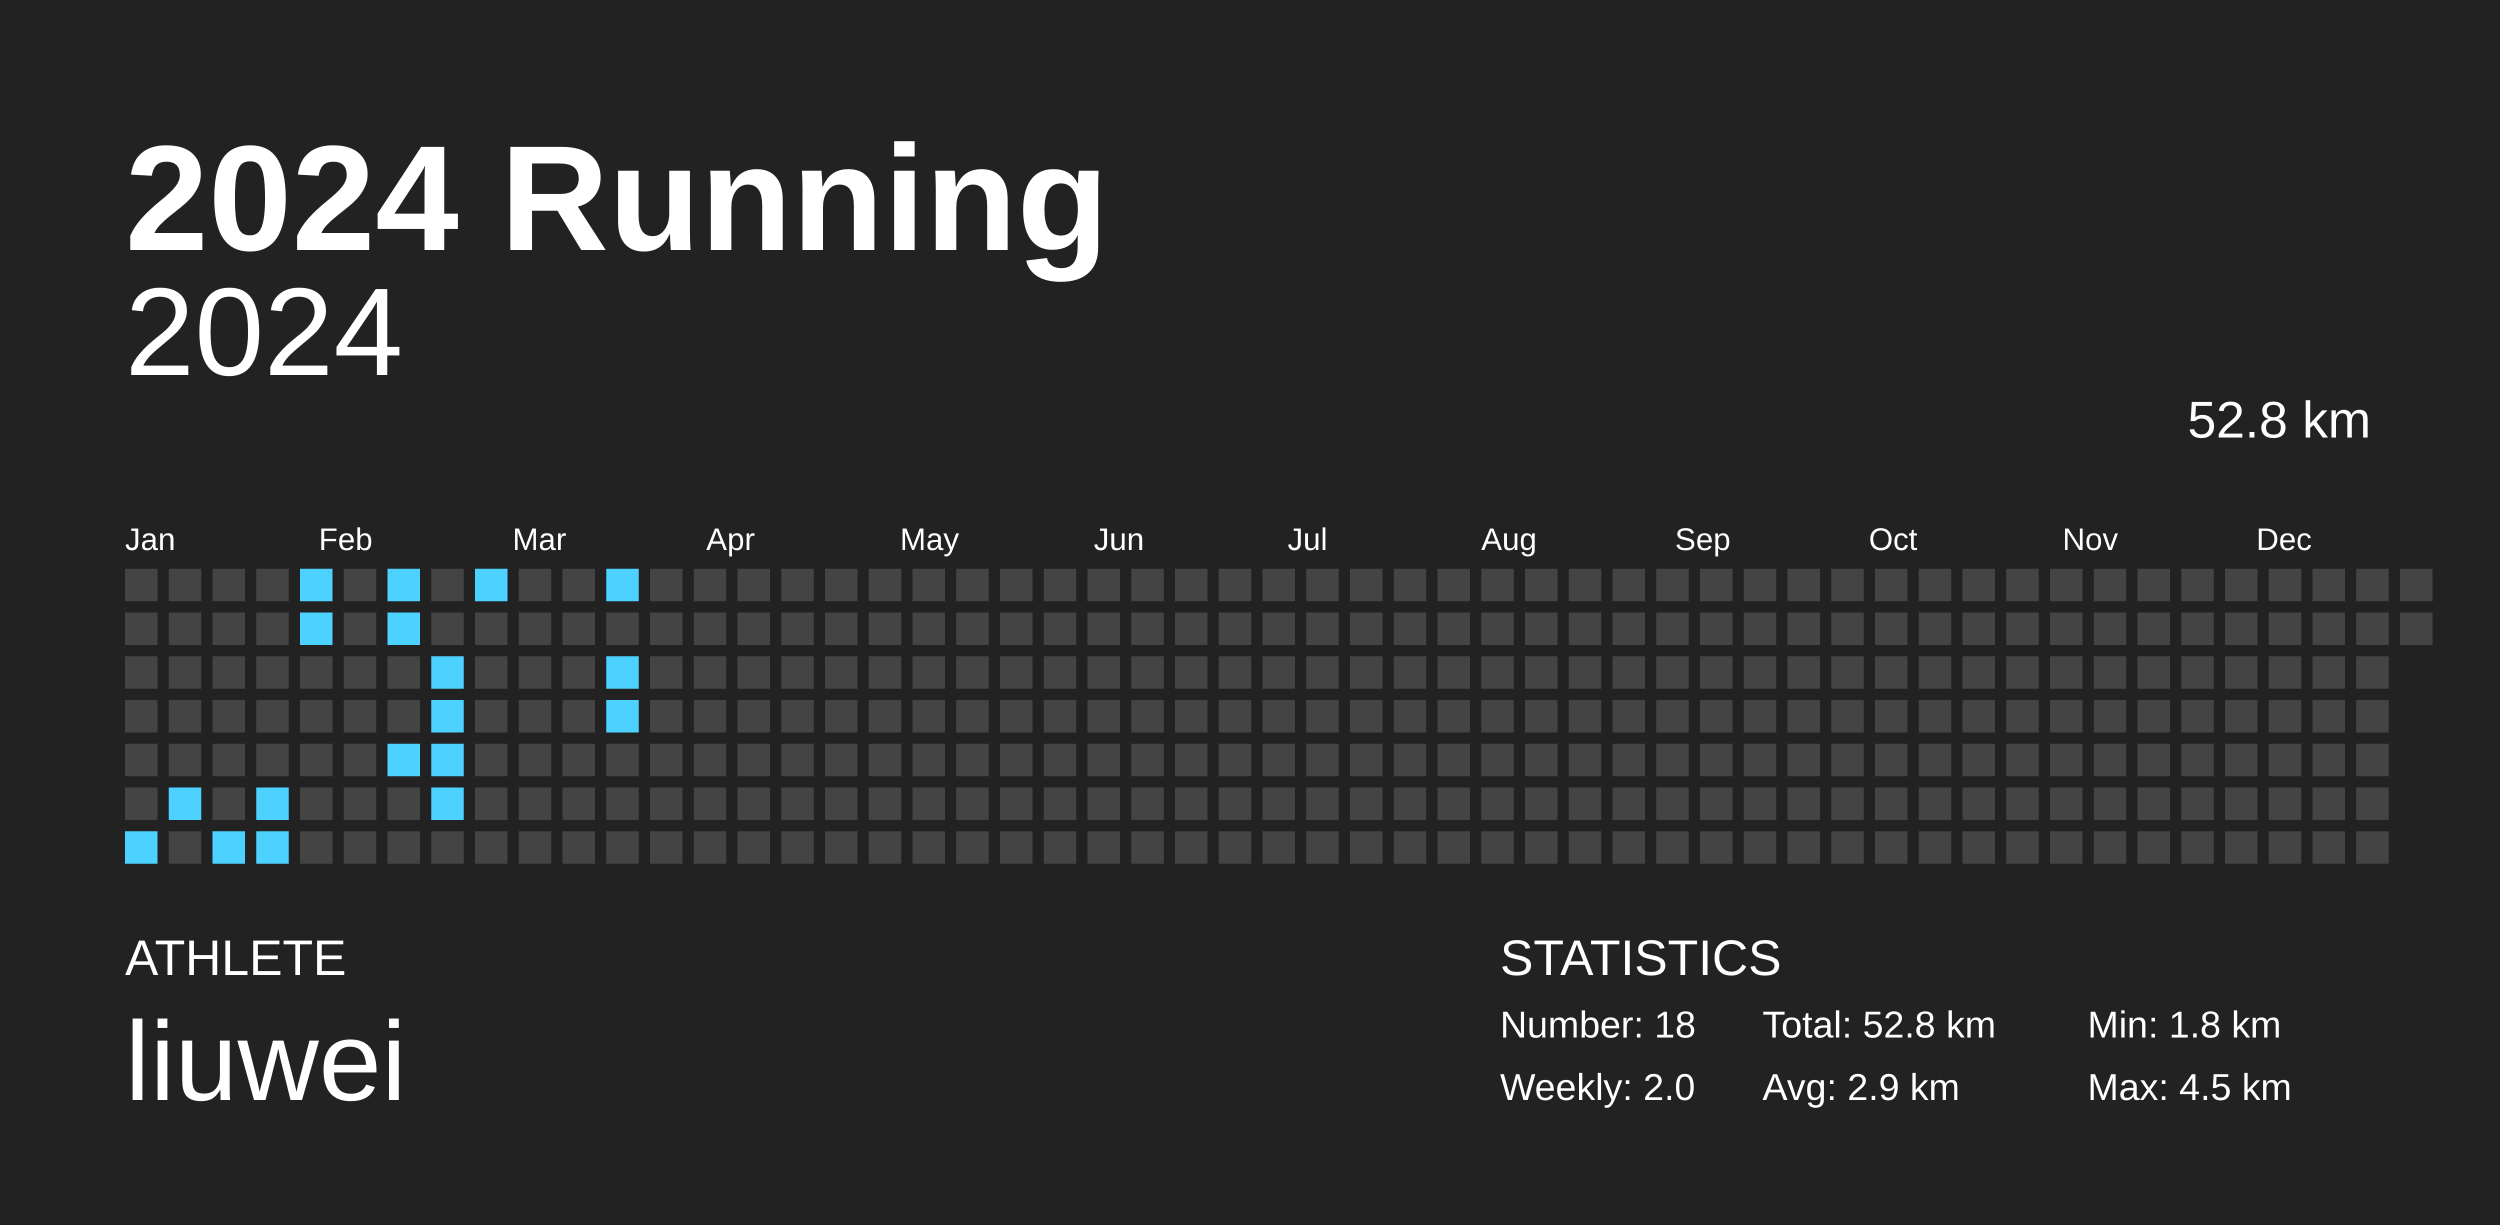
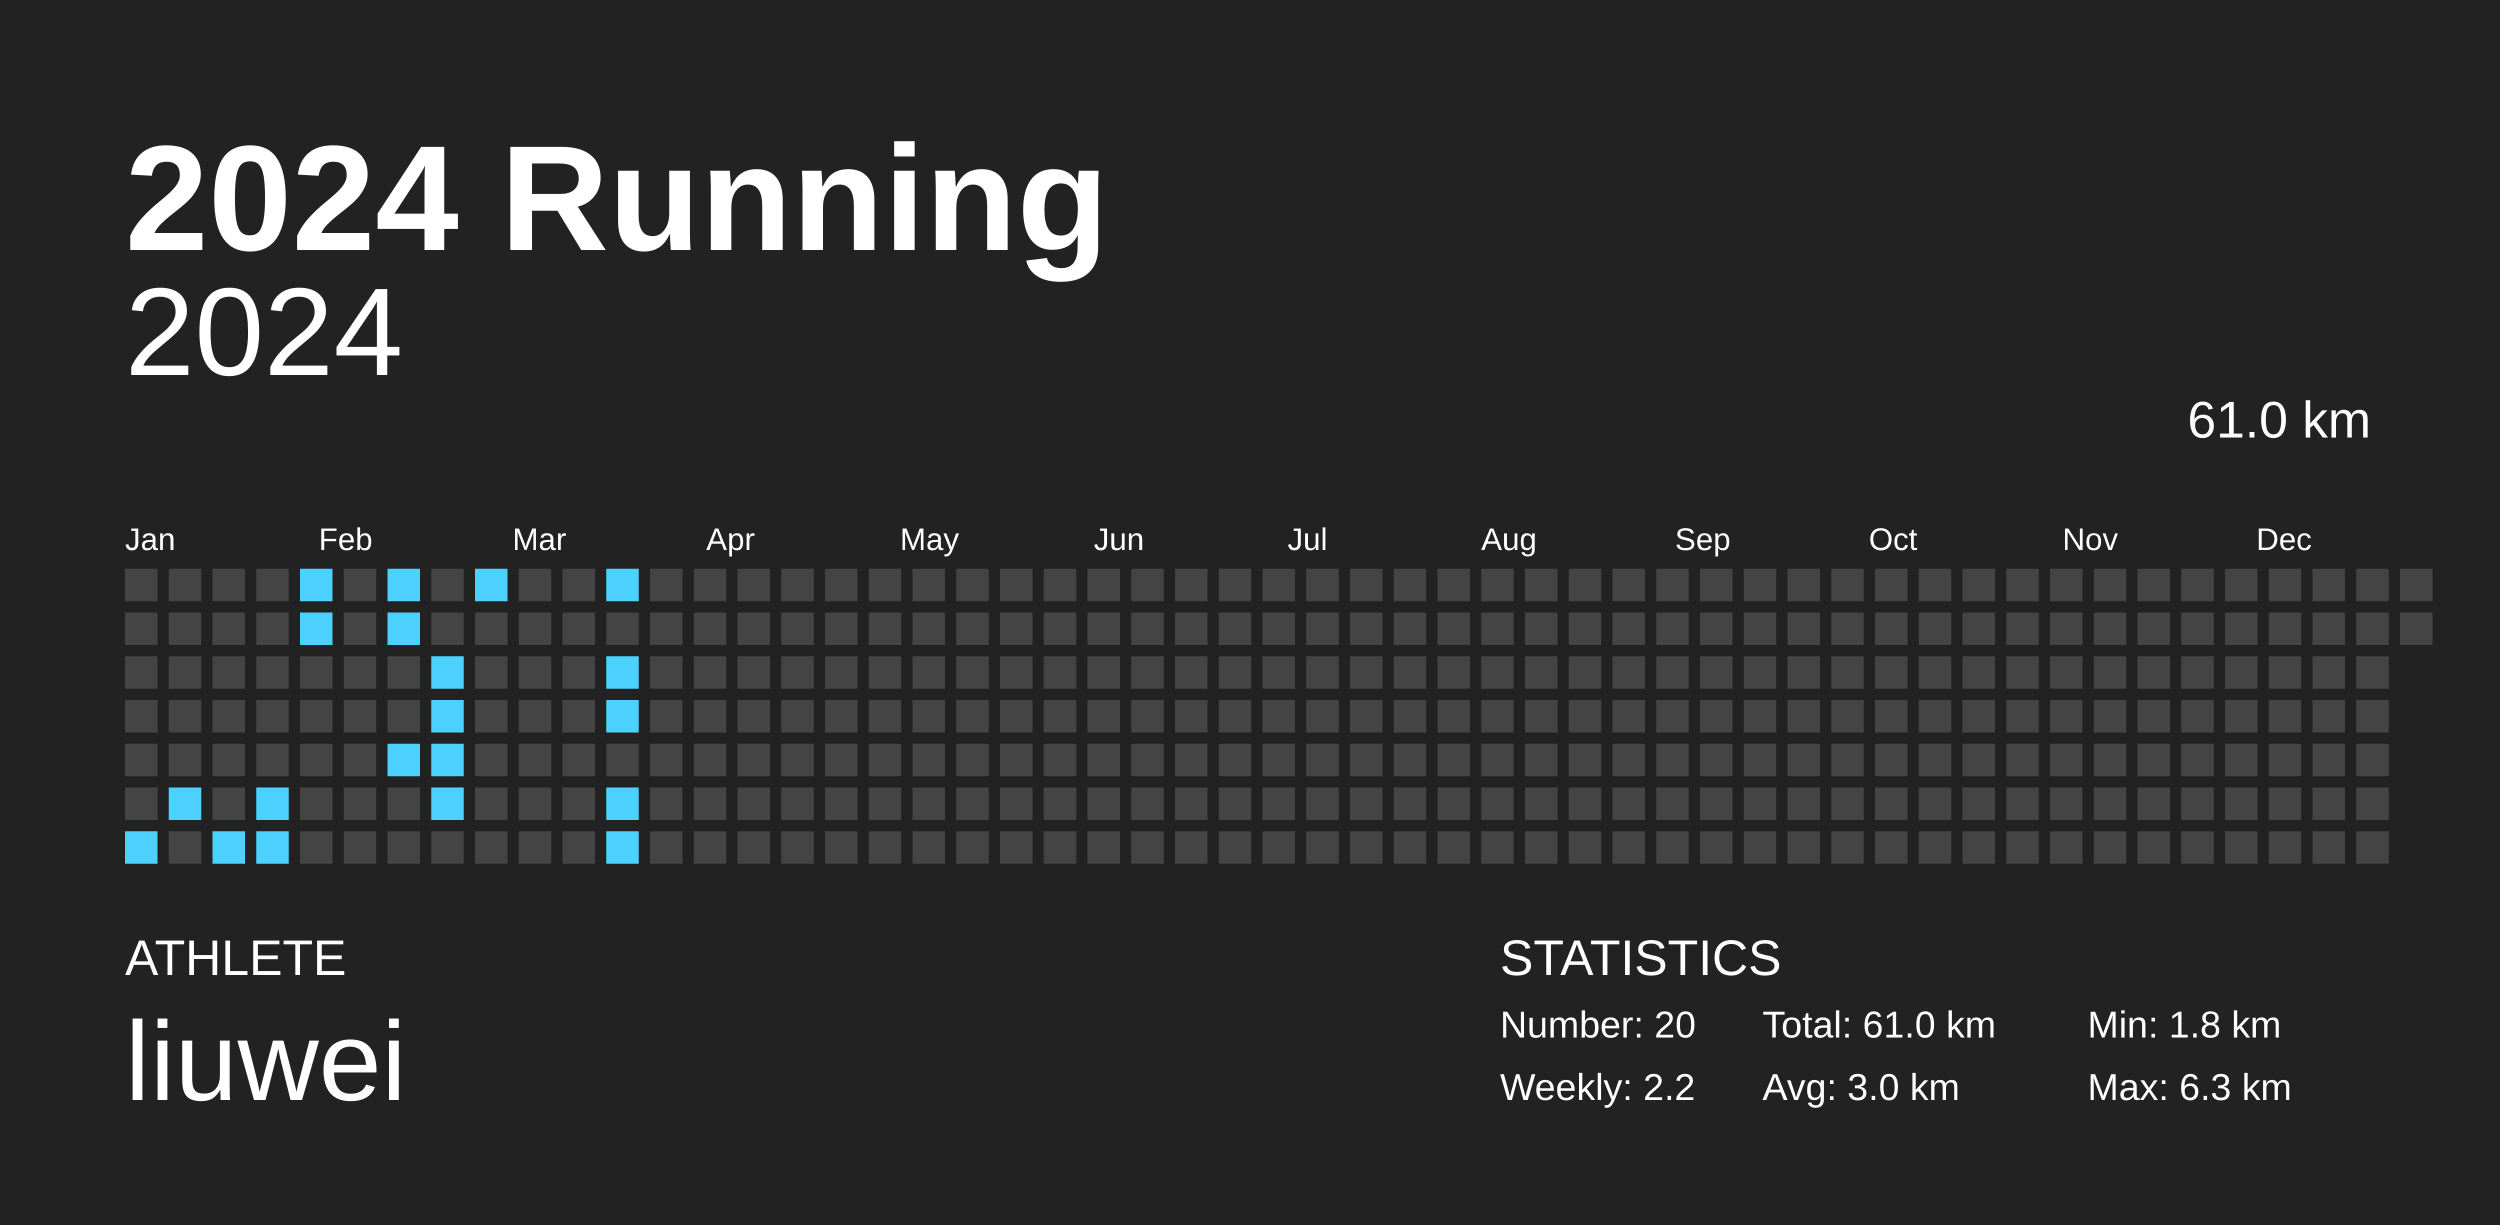
<svg xmlns="http://www.w3.org/2000/svg" baseProfile="full" height="98mm" version="1.1" viewBox="0,0,200,98" width="200mm">
  <defs />
  <rect fill="#222222" height="98" width="200" x="0" y="0" />
  <text fill="#FFFFFF" style="font-size:12px; font-family:Arial; font-weight:bold;" x="10" y="20">2024 Running</text>
  <text fill="#FFFFFF" style="font-size:4px; font-family:Arial" x="10" y="78">ATHLETE</text>
  <text fill="#FFFFFF" style="font-size:9px; font-family:Arial" x="10" y="88">liuwei</text>
  <text fill="#FFFFFF" style="font-size:4px; font-family:Arial" x="120" y="78">STATISTICS</text>
-   <text fill="#FFFFFF" style="font-size:3px; font-family:Arial" x="120" y="83">Number: 18</text>
-   <text fill="#FFFFFF" style="font-size:3px; font-family:Arial" x="120" y="88">Weekly: 2.0</text>
-   <text fill="#FFFFFF" style="font-size:3px; font-family:Arial" x="141" y="83">Total: 52.8 km</text>
-   <text fill="#FFFFFF" style="font-size:3px; font-family:Arial" x="141" y="88">Avg: 2.9 km</text>
+   <text fill="#FFFFFF" style="font-size:3px; font-family:Arial" x="120" y="83">Number: 20</text>
+   <text fill="#FFFFFF" style="font-size:3px; font-family:Arial" x="120" y="88">Weekly: 2.2</text>
+   <text fill="#FFFFFF" style="font-size:3px; font-family:Arial" x="141" y="83">Total: 61.0 km</text>
+   <text fill="#FFFFFF" style="font-size:3px; font-family:Arial" x="141" y="88">Avg: 3.0 km</text>
  <text fill="#FFFFFF" style="font-size:3px; font-family:Arial" x="167" y="83">Min: 1.8 km</text>
-   <text fill="#FFFFFF" style="font-size:3px; font-family:Arial" x="167" y="88">Max: 4.5 km</text>
+   <text fill="#FFFFFF" style="font-size:3px; font-family:Arial" x="167" y="88">Max: 6.3 km</text>
  <text alignment-baseline="hanging" fill="#FFFFFF" style="font-size:10.0px; font-family:Arial;" x="10" y="30">2024</text>
-   <text alignment-baseline="hanging" fill="#FFFFFF" style="font-size:4.125px; font-family:Arial;" x="175" y="35">52.8 km</text>
+   <text alignment-baseline="hanging" fill="#FFFFFF" style="font-size:4.125px; font-family:Arial;" x="175" y="35">61.0 km</text>
  <text fill="#FFFFFF" style="font-size:2.5px; font-family:Arial" x="10.0" y="44">Jan</text>
  <text fill="#FFFFFF" style="font-size:2.5px; font-family:Arial" x="25.5" y="44">Feb</text>
  <text fill="#FFFFFF" style="font-size:2.5px; font-family:Arial" x="41.0" y="44">Mar</text>
  <text fill="#FFFFFF" style="font-size:2.5px; font-family:Arial" x="56.5" y="44">Apr</text>
  <text fill="#FFFFFF" style="font-size:2.5px; font-family:Arial" x="72.0" y="44">May</text>
  <text fill="#FFFFFF" style="font-size:2.5px; font-family:Arial" x="87.5" y="44">Jun</text>
  <text fill="#FFFFFF" style="font-size:2.5px; font-family:Arial" x="103.0" y="44">Jul</text>
  <text fill="#FFFFFF" style="font-size:2.5px; font-family:Arial" x="118.5" y="44">Aug</text>
  <text fill="#FFFFFF" style="font-size:2.5px; font-family:Arial" x="134.0" y="44">Sep</text>
  <text fill="#FFFFFF" style="font-size:2.5px; font-family:Arial" x="149.5" y="44">Oct</text>
  <text fill="#FFFFFF" style="font-size:2.5px; font-family:Arial" x="165.0" y="44">Nov</text>
  <text fill="#FFFFFF" style="font-size:2.5px; font-family:Arial" x="180.5" y="44">Dec</text>
  <rect fill="#444444" height="2.6" width="2.6" x="10.0" y="45.5" />
  <rect fill="#444444" height="2.6" width="2.6" x="10.0" y="49.0" />
  <rect fill="#444444" height="2.6" width="2.6" x="10.0" y="52.5" />
  <rect fill="#444444" height="2.6" width="2.6" x="10.0" y="56.0" />
  <rect fill="#444444" height="2.6" width="2.6" x="10.0" y="59.5" />
  <rect fill="#444444" height="2.6" width="2.6" x="10.0" y="63.0" />
  <rect fill="#4dd2ff" height="2.6" width="2.6" x="10.0" y="66.5" />
  <rect fill="#444444" height="2.6" width="2.6" x="13.5" y="45.5" />
  <rect fill="#444444" height="2.6" width="2.6" x="13.5" y="49.0" />
  <rect fill="#444444" height="2.6" width="2.6" x="13.5" y="52.5" />
  <rect fill="#444444" height="2.6" width="2.6" x="13.5" y="56.0" />
  <rect fill="#444444" height="2.6" width="2.6" x="13.5" y="59.5" />
  <rect fill="#4dd2ff" height="2.6" width="2.6" x="13.5" y="63.0" />
  <rect fill="#444444" height="2.6" width="2.6" x="13.5" y="66.5" />
  <rect fill="#444444" height="2.6" width="2.6" x="17.0" y="45.5" />
  <rect fill="#444444" height="2.6" width="2.6" x="17.0" y="49.0" />
  <rect fill="#444444" height="2.6" width="2.6" x="17.0" y="52.5" />
  <rect fill="#444444" height="2.6" width="2.6" x="17.0" y="56.0" />
  <rect fill="#444444" height="2.6" width="2.6" x="17.0" y="59.5" />
  <rect fill="#444444" height="2.6" width="2.6" x="17.0" y="63.0" />
  <rect fill="#4dd2ff" height="2.6" width="2.6" x="17.0" y="66.5" />
  <rect fill="#444444" height="2.6" width="2.6" x="20.5" y="45.5" />
  <rect fill="#444444" height="2.6" width="2.6" x="20.5" y="49.0" />
  <rect fill="#444444" height="2.6" width="2.6" x="20.5" y="52.5" />
  <rect fill="#444444" height="2.6" width="2.6" x="20.5" y="56.0" />
  <rect fill="#444444" height="2.6" width="2.6" x="20.5" y="59.5" />
  <rect fill="#4dd2ff" height="2.6" width="2.6" x="20.5" y="63.0" />
  <rect fill="#4dd2ff" height="2.6" width="2.6" x="20.5" y="66.5" />
  <rect fill="#4dd2ff" height="2.6" width="2.6" x="24.0" y="45.5" />
  <rect fill="#4dd2ff" height="2.6" width="2.6" x="24.0" y="49.0" />
  <rect fill="#444444" height="2.6" width="2.6" x="24.0" y="52.5" />
  <rect fill="#444444" height="2.6" width="2.6" x="24.0" y="56.0" />
  <rect fill="#444444" height="2.6" width="2.6" x="24.0" y="59.5" />
  <rect fill="#444444" height="2.6" width="2.6" x="24.0" y="63.0" />
  <rect fill="#444444" height="2.6" width="2.6" x="24.0" y="66.5" />
  <rect fill="#444444" height="2.6" width="2.6" x="27.5" y="45.5" />
  <rect fill="#444444" height="2.6" width="2.6" x="27.5" y="49.0" />
  <rect fill="#444444" height="2.6" width="2.6" x="27.5" y="52.5" />
  <rect fill="#444444" height="2.6" width="2.6" x="27.5" y="56.0" />
  <rect fill="#444444" height="2.6" width="2.6" x="27.5" y="59.5" />
  <rect fill="#444444" height="2.6" width="2.6" x="27.5" y="63.0" />
  <rect fill="#444444" height="2.6" width="2.6" x="27.5" y="66.5" />
  <rect fill="#4dd2ff" height="2.6" width="2.6" x="31.0" y="45.5" />
  <rect fill="#4dd2ff" height="2.6" width="2.6" x="31.0" y="49.0" />
  <rect fill="#444444" height="2.6" width="2.6" x="31.0" y="52.5" />
  <rect fill="#444444" height="2.6" width="2.6" x="31.0" y="56.0" />
  <rect fill="#4dd2ff" height="2.6" width="2.6" x="31.0" y="59.5" />
  <rect fill="#444444" height="2.6" width="2.6" x="31.0" y="63.0" />
  <rect fill="#444444" height="2.6" width="2.6" x="31.0" y="66.5" />
  <rect fill="#444444" height="2.6" width="2.6" x="34.5" y="45.5" />
  <rect fill="#444444" height="2.6" width="2.6" x="34.5" y="49.0" />
  <rect fill="#4dd2ff" height="2.6" width="2.6" x="34.5" y="52.5" />
  <rect fill="#4dd2ff" height="2.6" width="2.6" x="34.5" y="56.0" />
  <rect fill="#4dd2ff" height="2.6" width="2.6" x="34.5" y="59.5" />
  <rect fill="#4dd2ff" height="2.6" width="2.6" x="34.5" y="63.0" />
  <rect fill="#444444" height="2.6" width="2.6" x="34.5" y="66.5" />
  <rect fill="#4dd2ff" height="2.6" width="2.6" x="38.0" y="45.5" />
  <rect fill="#444444" height="2.6" width="2.6" x="38.0" y="49.0" />
  <rect fill="#444444" height="2.6" width="2.6" x="38.0" y="52.5" />
  <rect fill="#444444" height="2.6" width="2.6" x="38.0" y="56.0" />
  <rect fill="#444444" height="2.6" width="2.6" x="38.0" y="59.5" />
  <rect fill="#444444" height="2.6" width="2.6" x="38.0" y="63.0" />
  <rect fill="#444444" height="2.6" width="2.6" x="38.0" y="66.5" />
  <rect fill="#444444" height="2.6" width="2.6" x="41.5" y="45.5" />
  <rect fill="#444444" height="2.6" width="2.6" x="41.5" y="49.0" />
  <rect fill="#444444" height="2.6" width="2.6" x="41.5" y="52.5" />
  <rect fill="#444444" height="2.6" width="2.6" x="41.5" y="56.0" />
  <rect fill="#444444" height="2.6" width="2.6" x="41.5" y="59.5" />
  <rect fill="#444444" height="2.6" width="2.6" x="41.5" y="63.0" />
  <rect fill="#444444" height="2.6" width="2.6" x="41.5" y="66.5" />
  <rect fill="#444444" height="2.6" width="2.6" x="45.0" y="45.5" />
  <rect fill="#444444" height="2.6" width="2.6" x="45.0" y="49.0" />
  <rect fill="#444444" height="2.6" width="2.6" x="45.0" y="52.5" />
  <rect fill="#444444" height="2.6" width="2.6" x="45.0" y="56.0" />
  <rect fill="#444444" height="2.6" width="2.6" x="45.0" y="59.5" />
  <rect fill="#444444" height="2.6" width="2.6" x="45.0" y="63.0" />
  <rect fill="#444444" height="2.6" width="2.6" x="45.0" y="66.5" />
  <rect fill="#4dd2ff" height="2.6" width="2.6" x="48.5" y="45.5" />
  <rect fill="#444444" height="2.6" width="2.6" x="48.5" y="49.0" />
  <rect fill="#4dd2ff" height="2.6" width="2.6" x="48.5" y="52.5" />
  <rect fill="#4dd2ff" height="2.6" width="2.6" x="48.5" y="56.0" />
  <rect fill="#444444" height="2.6" width="2.6" x="48.5" y="59.5" />
-   <rect fill="#444444" height="2.6" width="2.6" x="48.5" y="63.0" />
-   <rect fill="#444444" height="2.6" width="2.6" x="48.5" y="66.5" />
+   <rect fill="#4dd2ff" height="2.6" width="2.6" x="48.5" y="63.0" />
+   <rect fill="#4dd2ff" height="2.6" width="2.6" x="48.5" y="66.5" />
  <rect fill="#444444" height="2.6" width="2.6" x="52.0" y="45.5" />
  <rect fill="#444444" height="2.6" width="2.6" x="52.0" y="49.0" />
  <rect fill="#444444" height="2.6" width="2.6" x="52.0" y="52.5" />
  <rect fill="#444444" height="2.6" width="2.6" x="52.0" y="56.0" />
  <rect fill="#444444" height="2.6" width="2.6" x="52.0" y="59.5" />
  <rect fill="#444444" height="2.6" width="2.6" x="52.0" y="63.0" />
  <rect fill="#444444" height="2.6" width="2.6" x="52.0" y="66.5" />
  <rect fill="#444444" height="2.6" width="2.6" x="55.5" y="45.5" />
  <rect fill="#444444" height="2.6" width="2.6" x="55.5" y="49.0" />
  <rect fill="#444444" height="2.6" width="2.6" x="55.5" y="52.5" />
  <rect fill="#444444" height="2.6" width="2.6" x="55.5" y="56.0" />
  <rect fill="#444444" height="2.6" width="2.6" x="55.5" y="59.5" />
  <rect fill="#444444" height="2.6" width="2.6" x="55.5" y="63.0" />
  <rect fill="#444444" height="2.6" width="2.6" x="55.5" y="66.5" />
  <rect fill="#444444" height="2.6" width="2.6" x="59.0" y="45.5" />
  <rect fill="#444444" height="2.6" width="2.6" x="59.0" y="49.0" />
  <rect fill="#444444" height="2.6" width="2.6" x="59.0" y="52.5" />
  <rect fill="#444444" height="2.6" width="2.6" x="59.0" y="56.0" />
  <rect fill="#444444" height="2.6" width="2.6" x="59.0" y="59.5" />
  <rect fill="#444444" height="2.6" width="2.6" x="59.0" y="63.0" />
  <rect fill="#444444" height="2.6" width="2.6" x="59.0" y="66.5" />
  <rect fill="#444444" height="2.6" width="2.6" x="62.5" y="45.5" />
  <rect fill="#444444" height="2.6" width="2.6" x="62.5" y="49.0" />
  <rect fill="#444444" height="2.6" width="2.6" x="62.5" y="52.5" />
  <rect fill="#444444" height="2.6" width="2.6" x="62.5" y="56.0" />
  <rect fill="#444444" height="2.6" width="2.6" x="62.5" y="59.5" />
  <rect fill="#444444" height="2.6" width="2.6" x="62.5" y="63.0" />
  <rect fill="#444444" height="2.6" width="2.6" x="62.5" y="66.5" />
  <rect fill="#444444" height="2.6" width="2.6" x="66.0" y="45.5" />
  <rect fill="#444444" height="2.6" width="2.6" x="66.0" y="49.0" />
  <rect fill="#444444" height="2.6" width="2.6" x="66.0" y="52.5" />
  <rect fill="#444444" height="2.6" width="2.6" x="66.0" y="56.0" />
  <rect fill="#444444" height="2.6" width="2.6" x="66.0" y="59.5" />
  <rect fill="#444444" height="2.6" width="2.6" x="66.0" y="63.0" />
  <rect fill="#444444" height="2.6" width="2.6" x="66.0" y="66.5" />
  <rect fill="#444444" height="2.6" width="2.6" x="69.5" y="45.5" />
  <rect fill="#444444" height="2.6" width="2.6" x="69.5" y="49.0" />
  <rect fill="#444444" height="2.6" width="2.6" x="69.5" y="52.5" />
  <rect fill="#444444" height="2.6" width="2.6" x="69.5" y="56.0" />
  <rect fill="#444444" height="2.6" width="2.6" x="69.5" y="59.5" />
  <rect fill="#444444" height="2.6" width="2.6" x="69.5" y="63.0" />
  <rect fill="#444444" height="2.6" width="2.6" x="69.5" y="66.5" />
  <rect fill="#444444" height="2.6" width="2.6" x="73.0" y="45.5" />
  <rect fill="#444444" height="2.6" width="2.6" x="73.0" y="49.0" />
  <rect fill="#444444" height="2.6" width="2.6" x="73.0" y="52.5" />
  <rect fill="#444444" height="2.6" width="2.6" x="73.0" y="56.0" />
  <rect fill="#444444" height="2.6" width="2.6" x="73.0" y="59.5" />
  <rect fill="#444444" height="2.6" width="2.6" x="73.0" y="63.0" />
  <rect fill="#444444" height="2.6" width="2.6" x="73.0" y="66.5" />
  <rect fill="#444444" height="2.6" width="2.6" x="76.5" y="45.5" />
  <rect fill="#444444" height="2.6" width="2.6" x="76.5" y="49.0" />
  <rect fill="#444444" height="2.6" width="2.6" x="76.5" y="52.5" />
  <rect fill="#444444" height="2.6" width="2.6" x="76.5" y="56.0" />
  <rect fill="#444444" height="2.6" width="2.6" x="76.5" y="59.5" />
  <rect fill="#444444" height="2.6" width="2.6" x="76.5" y="63.0" />
  <rect fill="#444444" height="2.6" width="2.6" x="76.5" y="66.5" />
  <rect fill="#444444" height="2.6" width="2.6" x="80.0" y="45.5" />
  <rect fill="#444444" height="2.6" width="2.6" x="80.0" y="49.0" />
  <rect fill="#444444" height="2.6" width="2.6" x="80.0" y="52.5" />
  <rect fill="#444444" height="2.6" width="2.6" x="80.0" y="56.0" />
  <rect fill="#444444" height="2.6" width="2.6" x="80.0" y="59.5" />
  <rect fill="#444444" height="2.6" width="2.6" x="80.0" y="63.0" />
  <rect fill="#444444" height="2.6" width="2.6" x="80.0" y="66.5" />
  <rect fill="#444444" height="2.6" width="2.6" x="83.5" y="45.5" />
  <rect fill="#444444" height="2.6" width="2.6" x="83.5" y="49.0" />
  <rect fill="#444444" height="2.6" width="2.6" x="83.5" y="52.5" />
  <rect fill="#444444" height="2.6" width="2.6" x="83.5" y="56.0" />
  <rect fill="#444444" height="2.6" width="2.6" x="83.5" y="59.5" />
  <rect fill="#444444" height="2.6" width="2.6" x="83.5" y="63.0" />
  <rect fill="#444444" height="2.6" width="2.6" x="83.5" y="66.5" />
  <rect fill="#444444" height="2.6" width="2.6" x="87.0" y="45.5" />
  <rect fill="#444444" height="2.6" width="2.6" x="87.0" y="49.0" />
  <rect fill="#444444" height="2.6" width="2.6" x="87.0" y="52.5" />
  <rect fill="#444444" height="2.6" width="2.6" x="87.0" y="56.0" />
  <rect fill="#444444" height="2.6" width="2.6" x="87.0" y="59.5" />
  <rect fill="#444444" height="2.6" width="2.6" x="87.0" y="63.0" />
  <rect fill="#444444" height="2.6" width="2.6" x="87.0" y="66.5" />
  <rect fill="#444444" height="2.6" width="2.6" x="90.5" y="45.5" />
  <rect fill="#444444" height="2.6" width="2.6" x="90.5" y="49.0" />
  <rect fill="#444444" height="2.6" width="2.6" x="90.5" y="52.5" />
  <rect fill="#444444" height="2.6" width="2.6" x="90.5" y="56.0" />
  <rect fill="#444444" height="2.6" width="2.6" x="90.5" y="59.5" />
  <rect fill="#444444" height="2.6" width="2.6" x="90.5" y="63.0" />
  <rect fill="#444444" height="2.6" width="2.6" x="90.5" y="66.5" />
  <rect fill="#444444" height="2.6" width="2.6" x="94.0" y="45.5" />
  <rect fill="#444444" height="2.6" width="2.6" x="94.0" y="49.0" />
  <rect fill="#444444" height="2.6" width="2.6" x="94.0" y="52.5" />
  <rect fill="#444444" height="2.6" width="2.6" x="94.0" y="56.0" />
  <rect fill="#444444" height="2.6" width="2.6" x="94.0" y="59.5" />
  <rect fill="#444444" height="2.6" width="2.6" x="94.0" y="63.0" />
  <rect fill="#444444" height="2.6" width="2.6" x="94.0" y="66.5" />
  <rect fill="#444444" height="2.6" width="2.6" x="97.5" y="45.5" />
  <rect fill="#444444" height="2.6" width="2.6" x="97.5" y="49.0" />
  <rect fill="#444444" height="2.6" width="2.6" x="97.5" y="52.5" />
  <rect fill="#444444" height="2.6" width="2.6" x="97.5" y="56.0" />
  <rect fill="#444444" height="2.6" width="2.6" x="97.5" y="59.5" />
  <rect fill="#444444" height="2.6" width="2.6" x="97.5" y="63.0" />
  <rect fill="#444444" height="2.6" width="2.6" x="97.5" y="66.5" />
  <rect fill="#444444" height="2.6" width="2.6" x="101.0" y="45.5" />
  <rect fill="#444444" height="2.6" width="2.6" x="101.0" y="49.0" />
  <rect fill="#444444" height="2.6" width="2.6" x="101.0" y="52.5" />
  <rect fill="#444444" height="2.6" width="2.6" x="101.0" y="56.0" />
  <rect fill="#444444" height="2.6" width="2.6" x="101.0" y="59.5" />
  <rect fill="#444444" height="2.6" width="2.6" x="101.0" y="63.0" />
  <rect fill="#444444" height="2.6" width="2.6" x="101.0" y="66.5" />
  <rect fill="#444444" height="2.6" width="2.6" x="104.5" y="45.5" />
  <rect fill="#444444" height="2.6" width="2.6" x="104.5" y="49.0" />
  <rect fill="#444444" height="2.6" width="2.6" x="104.5" y="52.5" />
  <rect fill="#444444" height="2.6" width="2.6" x="104.5" y="56.0" />
  <rect fill="#444444" height="2.6" width="2.6" x="104.5" y="59.5" />
  <rect fill="#444444" height="2.6" width="2.6" x="104.5" y="63.0" />
  <rect fill="#444444" height="2.6" width="2.6" x="104.5" y="66.5" />
  <rect fill="#444444" height="2.6" width="2.6" x="108.0" y="45.5" />
  <rect fill="#444444" height="2.6" width="2.6" x="108.0" y="49.0" />
  <rect fill="#444444" height="2.6" width="2.6" x="108.0" y="52.5" />
  <rect fill="#444444" height="2.6" width="2.6" x="108.0" y="56.0" />
  <rect fill="#444444" height="2.6" width="2.6" x="108.0" y="59.5" />
  <rect fill="#444444" height="2.6" width="2.6" x="108.0" y="63.0" />
  <rect fill="#444444" height="2.6" width="2.6" x="108.0" y="66.5" />
  <rect fill="#444444" height="2.6" width="2.6" x="111.5" y="45.5" />
  <rect fill="#444444" height="2.6" width="2.6" x="111.5" y="49.0" />
  <rect fill="#444444" height="2.6" width="2.6" x="111.5" y="52.5" />
  <rect fill="#444444" height="2.6" width="2.6" x="111.5" y="56.0" />
  <rect fill="#444444" height="2.6" width="2.6" x="111.5" y="59.5" />
  <rect fill="#444444" height="2.6" width="2.6" x="111.5" y="63.0" />
  <rect fill="#444444" height="2.6" width="2.6" x="111.5" y="66.5" />
  <rect fill="#444444" height="2.6" width="2.6" x="115.0" y="45.5" />
  <rect fill="#444444" height="2.6" width="2.6" x="115.0" y="49.0" />
  <rect fill="#444444" height="2.6" width="2.6" x="115.0" y="52.5" />
  <rect fill="#444444" height="2.6" width="2.6" x="115.0" y="56.0" />
  <rect fill="#444444" height="2.6" width="2.6" x="115.0" y="59.5" />
  <rect fill="#444444" height="2.6" width="2.6" x="115.0" y="63.0" />
  <rect fill="#444444" height="2.6" width="2.6" x="115.0" y="66.5" />
  <rect fill="#444444" height="2.6" width="2.6" x="118.5" y="45.5" />
  <rect fill="#444444" height="2.6" width="2.6" x="118.5" y="49.0" />
  <rect fill="#444444" height="2.6" width="2.6" x="118.5" y="52.5" />
  <rect fill="#444444" height="2.6" width="2.6" x="118.5" y="56.0" />
  <rect fill="#444444" height="2.6" width="2.6" x="118.5" y="59.5" />
  <rect fill="#444444" height="2.6" width="2.6" x="118.5" y="63.0" />
  <rect fill="#444444" height="2.6" width="2.6" x="118.5" y="66.5" />
  <rect fill="#444444" height="2.6" width="2.6" x="122.0" y="45.5" />
  <rect fill="#444444" height="2.6" width="2.6" x="122.0" y="49.0" />
  <rect fill="#444444" height="2.6" width="2.6" x="122.0" y="52.5" />
  <rect fill="#444444" height="2.6" width="2.6" x="122.0" y="56.0" />
  <rect fill="#444444" height="2.6" width="2.6" x="122.0" y="59.5" />
  <rect fill="#444444" height="2.6" width="2.6" x="122.0" y="63.0" />
  <rect fill="#444444" height="2.6" width="2.6" x="122.0" y="66.5" />
  <rect fill="#444444" height="2.6" width="2.6" x="125.5" y="45.5" />
  <rect fill="#444444" height="2.6" width="2.6" x="125.5" y="49.0" />
  <rect fill="#444444" height="2.6" width="2.6" x="125.5" y="52.5" />
  <rect fill="#444444" height="2.6" width="2.6" x="125.5" y="56.0" />
  <rect fill="#444444" height="2.6" width="2.6" x="125.5" y="59.5" />
  <rect fill="#444444" height="2.6" width="2.6" x="125.5" y="63.0" />
  <rect fill="#444444" height="2.6" width="2.6" x="125.5" y="66.5" />
  <rect fill="#444444" height="2.6" width="2.6" x="129.0" y="45.5" />
  <rect fill="#444444" height="2.6" width="2.6" x="129.0" y="49.0" />
  <rect fill="#444444" height="2.6" width="2.6" x="129.0" y="52.5" />
  <rect fill="#444444" height="2.6" width="2.6" x="129.0" y="56.0" />
  <rect fill="#444444" height="2.6" width="2.6" x="129.0" y="59.5" />
  <rect fill="#444444" height="2.6" width="2.6" x="129.0" y="63.0" />
  <rect fill="#444444" height="2.6" width="2.6" x="129.0" y="66.5" />
  <rect fill="#444444" height="2.6" width="2.6" x="132.5" y="45.5" />
  <rect fill="#444444" height="2.6" width="2.6" x="132.5" y="49.0" />
  <rect fill="#444444" height="2.6" width="2.6" x="132.5" y="52.5" />
  <rect fill="#444444" height="2.6" width="2.6" x="132.5" y="56.0" />
  <rect fill="#444444" height="2.6" width="2.6" x="132.5" y="59.5" />
  <rect fill="#444444" height="2.6" width="2.6" x="132.5" y="63.0" />
  <rect fill="#444444" height="2.6" width="2.6" x="132.5" y="66.5" />
  <rect fill="#444444" height="2.6" width="2.6" x="136.0" y="45.5" />
  <rect fill="#444444" height="2.6" width="2.6" x="136.0" y="49.0" />
  <rect fill="#444444" height="2.6" width="2.6" x="136.0" y="52.5" />
  <rect fill="#444444" height="2.6" width="2.6" x="136.0" y="56.0" />
  <rect fill="#444444" height="2.6" width="2.6" x="136.0" y="59.5" />
  <rect fill="#444444" height="2.6" width="2.6" x="136.0" y="63.0" />
  <rect fill="#444444" height="2.6" width="2.6" x="136.0" y="66.5" />
  <rect fill="#444444" height="2.6" width="2.6" x="139.5" y="45.5" />
  <rect fill="#444444" height="2.6" width="2.6" x="139.5" y="49.0" />
  <rect fill="#444444" height="2.6" width="2.6" x="139.5" y="52.5" />
  <rect fill="#444444" height="2.6" width="2.6" x="139.5" y="56.0" />
  <rect fill="#444444" height="2.6" width="2.6" x="139.5" y="59.5" />
  <rect fill="#444444" height="2.6" width="2.6" x="139.5" y="63.0" />
  <rect fill="#444444" height="2.6" width="2.6" x="139.5" y="66.5" />
  <rect fill="#444444" height="2.6" width="2.6" x="143.0" y="45.5" />
  <rect fill="#444444" height="2.6" width="2.6" x="143.0" y="49.0" />
  <rect fill="#444444" height="2.6" width="2.6" x="143.0" y="52.5" />
  <rect fill="#444444" height="2.6" width="2.6" x="143.0" y="56.0" />
  <rect fill="#444444" height="2.6" width="2.6" x="143.0" y="59.5" />
  <rect fill="#444444" height="2.6" width="2.6" x="143.0" y="63.0" />
  <rect fill="#444444" height="2.6" width="2.6" x="143.0" y="66.5" />
  <rect fill="#444444" height="2.6" width="2.6" x="146.5" y="45.5" />
  <rect fill="#444444" height="2.6" width="2.6" x="146.5" y="49.0" />
  <rect fill="#444444" height="2.6" width="2.6" x="146.5" y="52.5" />
  <rect fill="#444444" height="2.6" width="2.6" x="146.5" y="56.0" />
  <rect fill="#444444" height="2.6" width="2.6" x="146.5" y="59.5" />
  <rect fill="#444444" height="2.6" width="2.6" x="146.5" y="63.0" />
  <rect fill="#444444" height="2.6" width="2.6" x="146.5" y="66.5" />
  <rect fill="#444444" height="2.6" width="2.6" x="150.0" y="45.5" />
  <rect fill="#444444" height="2.6" width="2.6" x="150.0" y="49.0" />
  <rect fill="#444444" height="2.6" width="2.6" x="150.0" y="52.5" />
  <rect fill="#444444" height="2.6" width="2.6" x="150.0" y="56.0" />
  <rect fill="#444444" height="2.6" width="2.6" x="150.0" y="59.5" />
  <rect fill="#444444" height="2.6" width="2.6" x="150.0" y="63.0" />
  <rect fill="#444444" height="2.6" width="2.6" x="150.0" y="66.5" />
  <rect fill="#444444" height="2.6" width="2.6" x="153.5" y="45.5" />
  <rect fill="#444444" height="2.6" width="2.6" x="153.5" y="49.0" />
  <rect fill="#444444" height="2.6" width="2.6" x="153.5" y="52.5" />
  <rect fill="#444444" height="2.6" width="2.6" x="153.5" y="56.0" />
  <rect fill="#444444" height="2.6" width="2.6" x="153.5" y="59.5" />
  <rect fill="#444444" height="2.6" width="2.6" x="153.5" y="63.0" />
  <rect fill="#444444" height="2.6" width="2.6" x="153.5" y="66.5" />
  <rect fill="#444444" height="2.6" width="2.6" x="157.0" y="45.5" />
  <rect fill="#444444" height="2.6" width="2.6" x="157.0" y="49.0" />
  <rect fill="#444444" height="2.6" width="2.6" x="157.0" y="52.5" />
  <rect fill="#444444" height="2.6" width="2.6" x="157.0" y="56.0" />
  <rect fill="#444444" height="2.6" width="2.6" x="157.0" y="59.5" />
  <rect fill="#444444" height="2.6" width="2.6" x="157.0" y="63.0" />
  <rect fill="#444444" height="2.6" width="2.6" x="157.0" y="66.5" />
  <rect fill="#444444" height="2.6" width="2.6" x="160.5" y="45.5" />
  <rect fill="#444444" height="2.6" width="2.6" x="160.5" y="49.0" />
  <rect fill="#444444" height="2.6" width="2.6" x="160.5" y="52.5" />
  <rect fill="#444444" height="2.6" width="2.6" x="160.5" y="56.0" />
  <rect fill="#444444" height="2.6" width="2.6" x="160.5" y="59.5" />
  <rect fill="#444444" height="2.6" width="2.6" x="160.5" y="63.0" />
  <rect fill="#444444" height="2.6" width="2.6" x="160.5" y="66.5" />
  <rect fill="#444444" height="2.6" width="2.6" x="164.0" y="45.5" />
  <rect fill="#444444" height="2.6" width="2.6" x="164.0" y="49.0" />
  <rect fill="#444444" height="2.6" width="2.6" x="164.0" y="52.5" />
  <rect fill="#444444" height="2.6" width="2.6" x="164.0" y="56.0" />
  <rect fill="#444444" height="2.6" width="2.6" x="164.0" y="59.5" />
  <rect fill="#444444" height="2.6" width="2.6" x="164.0" y="63.0" />
  <rect fill="#444444" height="2.6" width="2.6" x="164.0" y="66.5" />
  <rect fill="#444444" height="2.6" width="2.6" x="167.5" y="45.5" />
  <rect fill="#444444" height="2.6" width="2.6" x="167.5" y="49.0" />
  <rect fill="#444444" height="2.6" width="2.6" x="167.5" y="52.5" />
  <rect fill="#444444" height="2.6" width="2.6" x="167.5" y="56.0" />
  <rect fill="#444444" height="2.6" width="2.6" x="167.5" y="59.5" />
  <rect fill="#444444" height="2.6" width="2.6" x="167.5" y="63.0" />
  <rect fill="#444444" height="2.6" width="2.6" x="167.5" y="66.5" />
  <rect fill="#444444" height="2.6" width="2.6" x="171.0" y="45.5" />
  <rect fill="#444444" height="2.6" width="2.6" x="171.0" y="49.0" />
  <rect fill="#444444" height="2.6" width="2.6" x="171.0" y="52.5" />
  <rect fill="#444444" height="2.6" width="2.6" x="171.0" y="56.0" />
  <rect fill="#444444" height="2.6" width="2.6" x="171.0" y="59.5" />
  <rect fill="#444444" height="2.6" width="2.6" x="171.0" y="63.0" />
  <rect fill="#444444" height="2.6" width="2.6" x="171.0" y="66.5" />
  <rect fill="#444444" height="2.6" width="2.6" x="174.5" y="45.5" />
  <rect fill="#444444" height="2.6" width="2.6" x="174.5" y="49.0" />
  <rect fill="#444444" height="2.6" width="2.6" x="174.5" y="52.5" />
  <rect fill="#444444" height="2.6" width="2.6" x="174.5" y="56.0" />
  <rect fill="#444444" height="2.6" width="2.6" x="174.5" y="59.5" />
  <rect fill="#444444" height="2.6" width="2.6" x="174.5" y="63.0" />
  <rect fill="#444444" height="2.6" width="2.6" x="174.5" y="66.5" />
  <rect fill="#444444" height="2.6" width="2.6" x="178.0" y="45.5" />
  <rect fill="#444444" height="2.6" width="2.6" x="178.0" y="49.0" />
  <rect fill="#444444" height="2.6" width="2.6" x="178.0" y="52.5" />
  <rect fill="#444444" height="2.6" width="2.6" x="178.0" y="56.0" />
  <rect fill="#444444" height="2.6" width="2.6" x="178.0" y="59.5" />
  <rect fill="#444444" height="2.6" width="2.6" x="178.0" y="63.0" />
  <rect fill="#444444" height="2.6" width="2.6" x="178.0" y="66.5" />
  <rect fill="#444444" height="2.6" width="2.6" x="181.5" y="45.5" />
  <rect fill="#444444" height="2.6" width="2.6" x="181.5" y="49.0" />
  <rect fill="#444444" height="2.6" width="2.6" x="181.5" y="52.5" />
  <rect fill="#444444" height="2.6" width="2.6" x="181.5" y="56.0" />
  <rect fill="#444444" height="2.6" width="2.6" x="181.5" y="59.5" />
  <rect fill="#444444" height="2.6" width="2.6" x="181.5" y="63.0" />
  <rect fill="#444444" height="2.6" width="2.6" x="181.5" y="66.5" />
  <rect fill="#444444" height="2.6" width="2.6" x="185.0" y="45.5" />
  <rect fill="#444444" height="2.6" width="2.6" x="185.0" y="49.0" />
  <rect fill="#444444" height="2.6" width="2.6" x="185.0" y="52.5" />
  <rect fill="#444444" height="2.6" width="2.6" x="185.0" y="56.0" />
  <rect fill="#444444" height="2.6" width="2.6" x="185.0" y="59.5" />
  <rect fill="#444444" height="2.6" width="2.6" x="185.0" y="63.0" />
  <rect fill="#444444" height="2.6" width="2.6" x="185.0" y="66.5" />
  <rect fill="#444444" height="2.6" width="2.6" x="188.5" y="45.5" />
  <rect fill="#444444" height="2.6" width="2.6" x="188.5" y="49.0" />
  <rect fill="#444444" height="2.6" width="2.6" x="188.5" y="52.5" />
  <rect fill="#444444" height="2.6" width="2.6" x="188.5" y="56.0" />
  <rect fill="#444444" height="2.6" width="2.6" x="188.5" y="59.5" />
  <rect fill="#444444" height="2.6" width="2.6" x="188.5" y="63.0" />
  <rect fill="#444444" height="2.6" width="2.6" x="188.5" y="66.5" />
  <rect fill="#444444" height="2.6" width="2.6" x="192.0" y="45.5" />
  <rect fill="#444444" height="2.6" width="2.6" x="192.0" y="49.0" />
</svg>
